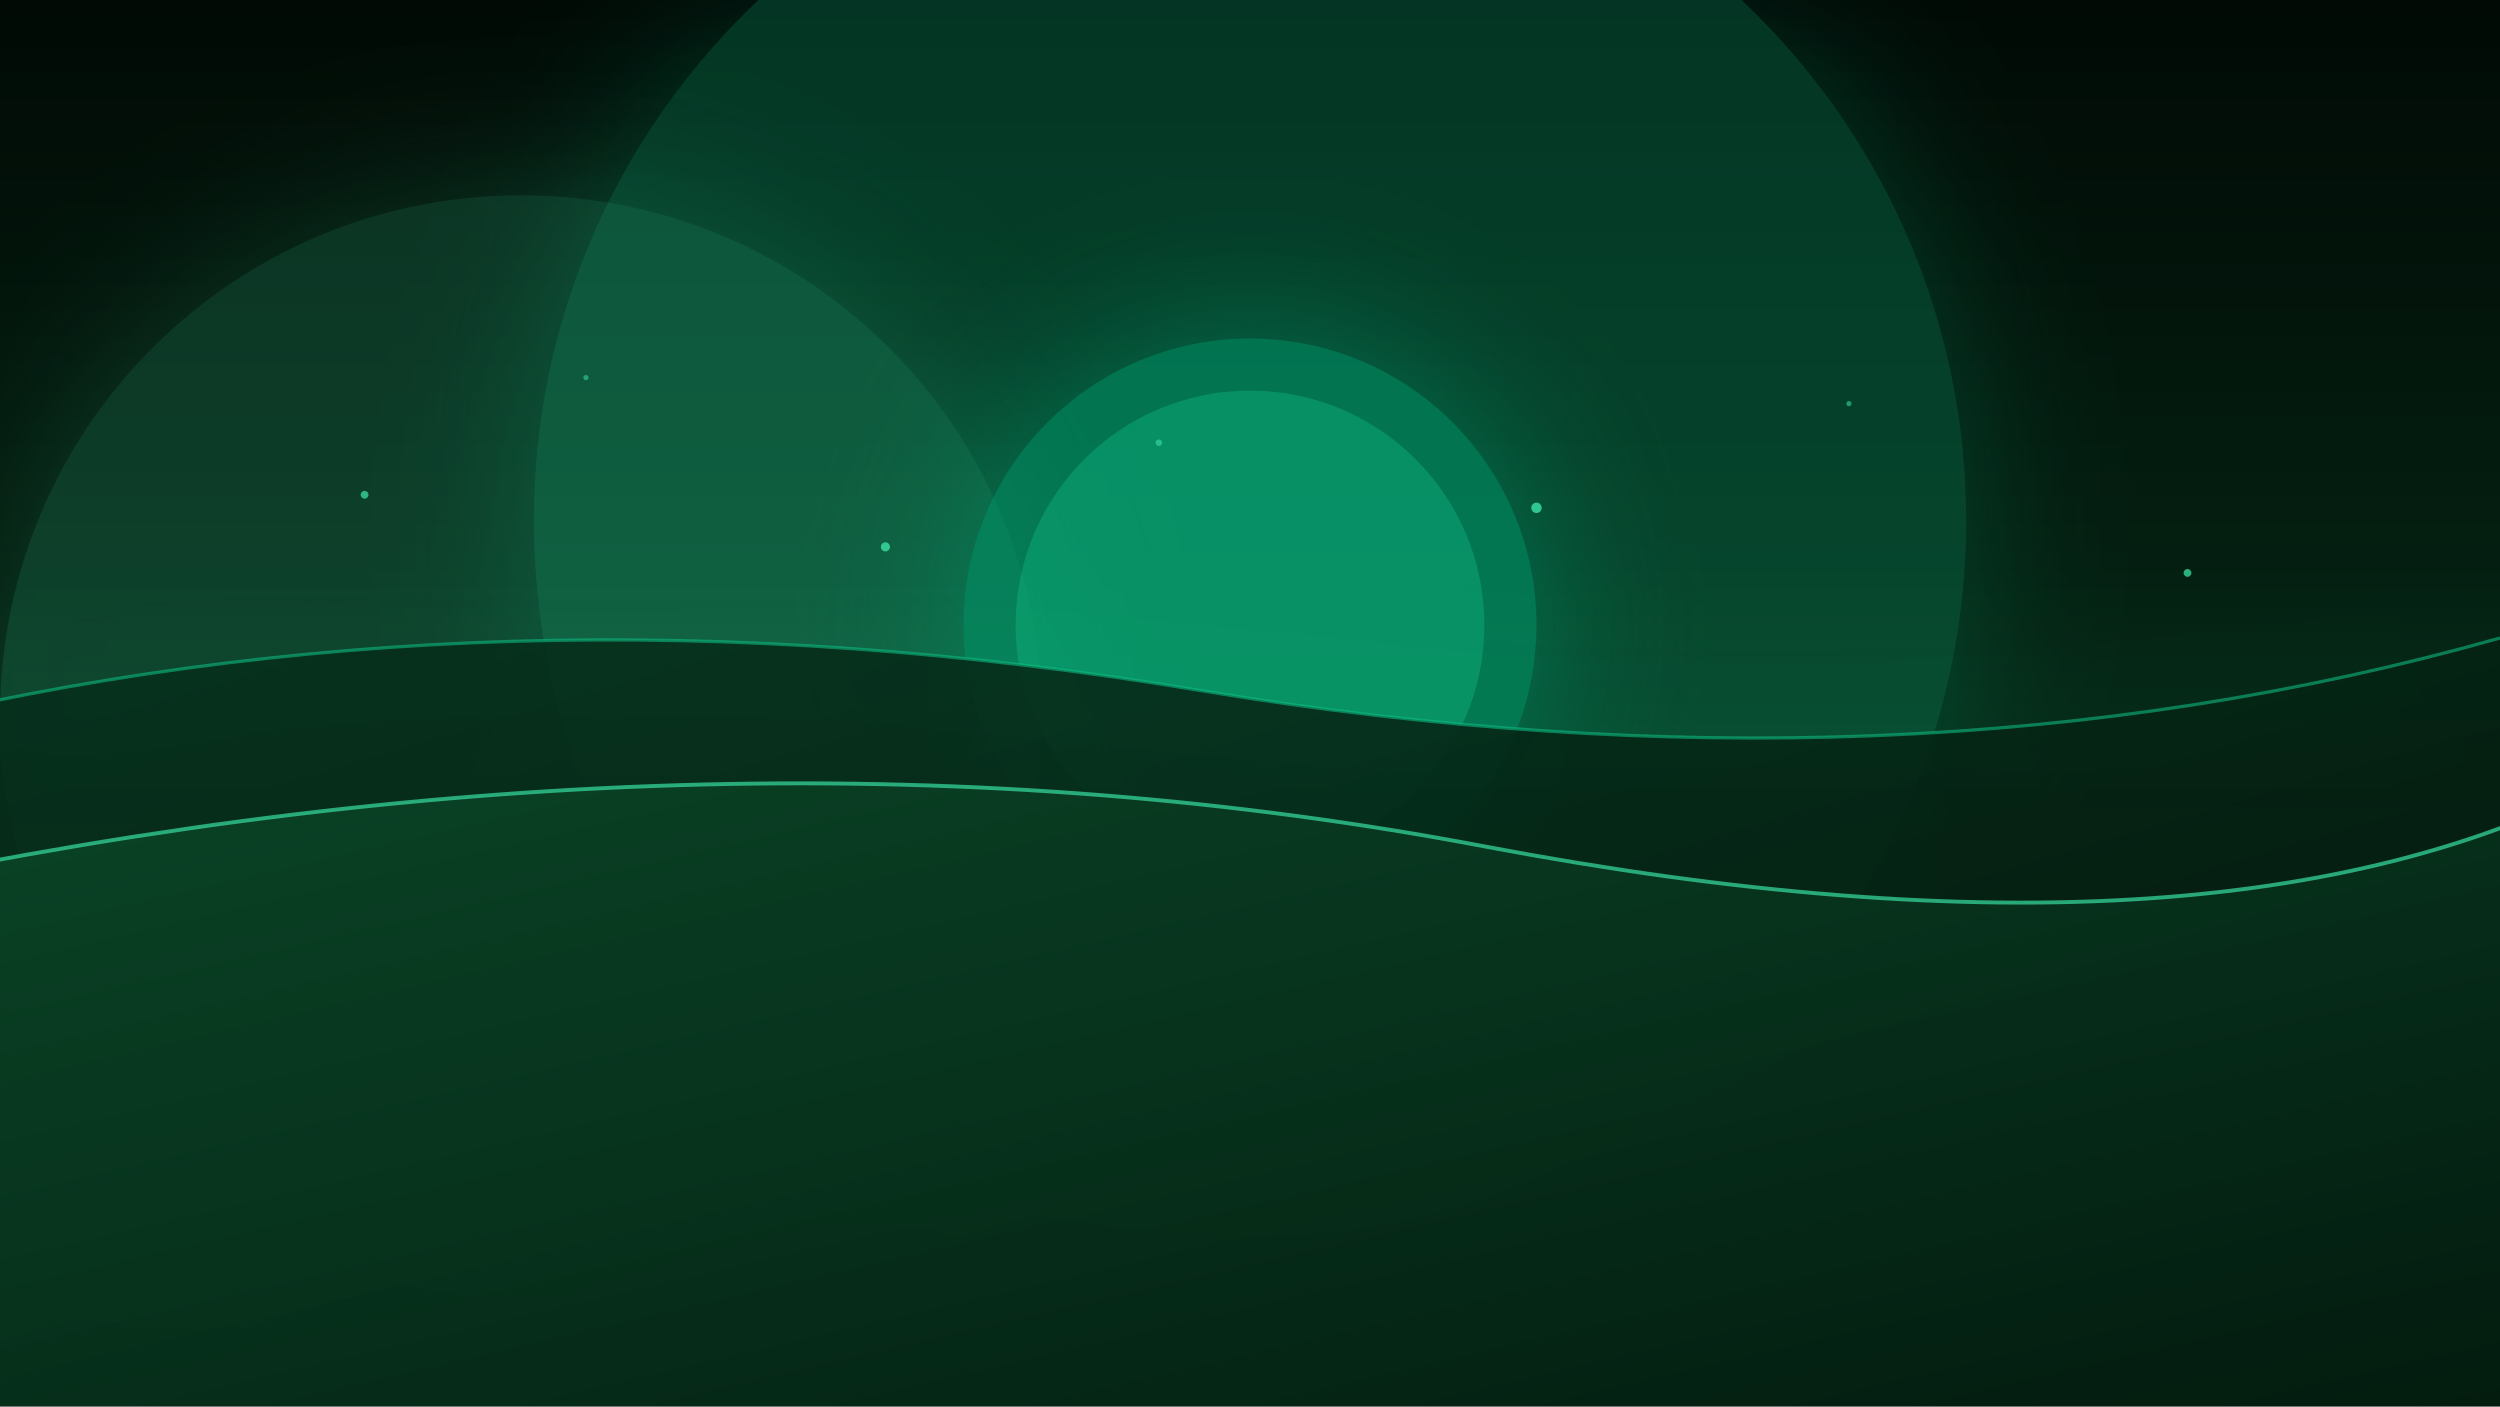
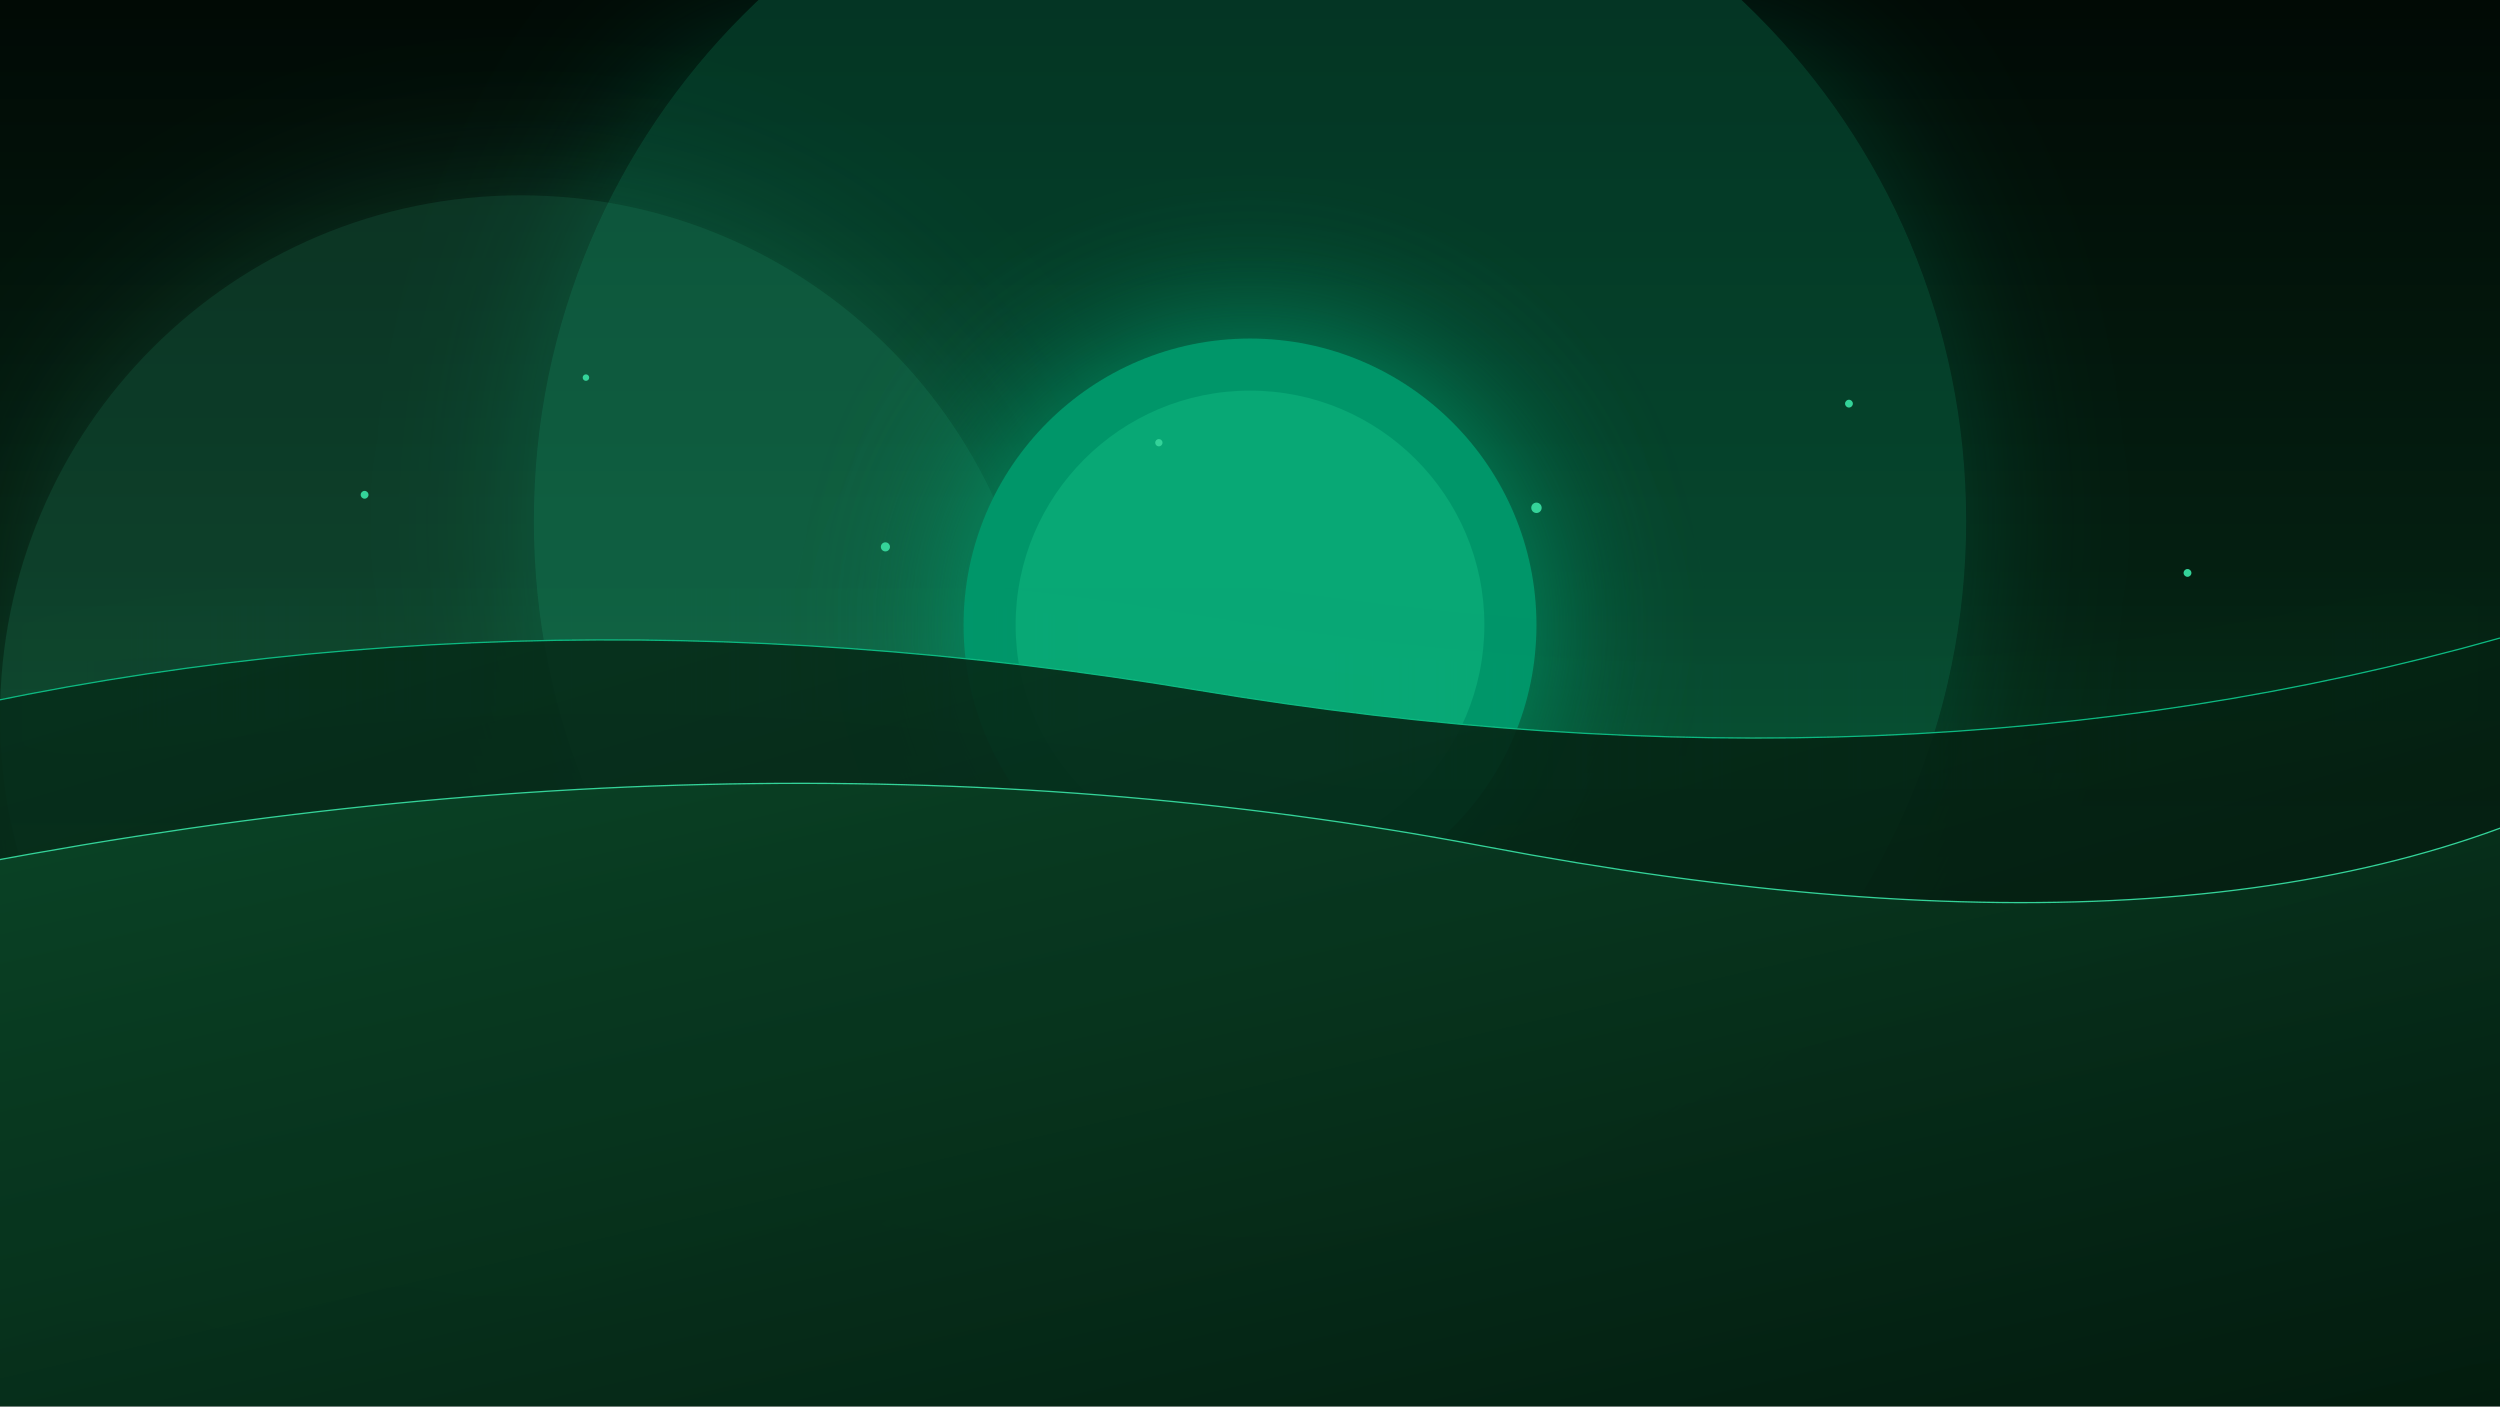
<svg xmlns="http://www.w3.org/2000/svg" viewBox="0 0 1920 1080" width="100%" height="100%">
  <defs>
    <linearGradient id="trBg" x1="0%" y1="0%" x2="0%" y2="100%">
      <stop offset="0%" stop-color="#010a05" />
      <stop offset="40%" stop-color="#041f11" />
      <stop offset="70%" stop-color="#083820" />
      <stop offset="100%" stop-color="#010603" />
    </linearGradient>
    <filter id="emeraldGlow" x="-50%" y="-50%" width="200%" height="200%">
      <feGaussianBlur stdDeviation="60" result="blur" />
      <feComposite in="SourceGraphic" in2="blur" operator="over" />
    </filter>
    <linearGradient id="duneGrad1" x1="0%" y1="0%" x2="100%" y2="100%">
      <stop offset="0%" stop-color="#062e1a" />
      <stop offset="100%" stop-color="#02140b" />
    </linearGradient>
    <linearGradient id="duneGrad2" x1="0%" y1="0%" x2="100%" y2="100%">
      <stop offset="0%" stop-color="#0a4628" />
      <stop offset="100%" stop-color="#031b0e" />
    </linearGradient>
+     <style>
+       @keyframes monolithPulse {
+         0%, 100% { transform: scale(1); filter: drop-shadow(0 0 30px #10b981); opacity: 0.6; }
+         50% { transform: scale(1.06); filter: drop-shadow(0 0 70px #34d399); opacity: 0.85; }
+       }
+       @keyframes emberDrift1 {
+         0% { transform: translateY(0px) translateX(0px); opacity: 0.4; }
+         50% { transform: translateY(-70px) translateX(25px); opacity: 0.95; }
+         100% { transform: translateY(-140px) translateX(50px); opacity: 0.2; }
+       }
+       @keyframes emberDrift2 {
+         0% { transform: translateY(0px) translateX(0px); opacity: 0.3; }
+         50% { transform: translateY(-90px) translateX(-20px); opacity: 0.9; }
+         100% { transform: translateY(-180px) translateX(-45px); opacity: 0.15; }
+       }
+       @keyframes duneNeonPulse {
+         0%, 100% { opacity: 0.55; stroke-width: 2.5px; }
+         50% { opacity: 0.95; stroke-width: 3.5px; }
+       }
+       .anim-monolith { animation: monolithPulse 6s ease-in-out infinite; transform-origin: 960px 480px; }
+       .anim-ember-1 { animation: emberDrift1 8s ease-in-out infinite; }
+       .anim-ember-2 { animation: emberDrift2 10s ease-in-out infinite; }
+       .anim-dune-neon { animation: duneNeonPulse 5s ease-in-out infinite; }
+     </style>
  </defs>
  <rect width="1920" height="1080" fill="url(#trBg)" />
  <circle cx="960" cy="400" r="550" fill="#10b981" opacity="0.25" filter="url(#emeraldGlow)" />
  <circle cx="400" cy="550" r="400" fill="#34d399" opacity="0.18" filter="url(#emeraldGlow)" />
-   <g transform="translate(960, 480)">
-     <circle cx="0" cy="0" r="220" fill="#059669" filter="url(#emeraldGlow)" opacity="0.6" />
-     <circle cx="0" cy="0" r="180" fill="#10b981" opacity="0.4" />
+   <g class="anim-monolith" transform="translate(960, 480)">
+     <circle cx="0" cy="0" r="220" fill="#059669" filter="url(#emeraldGlow)" />
+     <circle cx="0" cy="0" r="180" fill="#10b981" opacity="0.5" />
  </g>
  <path d="M-100,560 Q380,440 920,530 T1920,490 L1920,1080 L-100,1080 Z" fill="url(#duneGrad1)" opacity="0.9" />
  <path d="M-100,680 Q560,540 1140,650 T2020,590 L2020,1080 L-100,1080 Z" fill="url(#duneGrad2)" opacity="0.95" />
-   <path d="M-100,560 Q380,440 920,530 T1920,490" fill="none" stroke="#10b981" stroke-width="2.5" opacity="0.6" filter="url(#emeraldGlow)" />
-   <path d="M-100,680 Q560,540 1140,650 T2020,590" fill="none" stroke="#34d399" stroke-width="3" opacity="0.75" />
+   <path class="anim-dune-neon" d="M-100,560 Q380,440 920,530 T1920,490" fill="none" stroke="#10b981" filter="url(#emeraldGlow)" />
+   <path class="anim-dune-neon" d="M-100,680 Q560,540 1140,650 T2020,590" fill="none" stroke="#34d399" />
  <g fill="#34d399">
-     <circle cx="280" cy="380" r="3" opacity="0.8" />
-     <circle cx="450" cy="290" r="2" opacity="0.6" />
-     <circle cx="680" cy="420" r="3.5" opacity="0.9" filter="url(#emeraldGlow)" />
-     <circle cx="890" cy="340" r="2.5" opacity="0.7" />
-     <circle cx="1180" cy="390" r="4" opacity="0.9" filter="url(#emeraldGlow)" />
-     <circle cx="1420" cy="310" r="2" opacity="0.6" />
-     <circle cx="1680" cy="440" r="3" opacity="0.8" />
+     <g class="anim-ember-1">
+       <circle cx="280" cy="380" r="3" />
+       <circle cx="680" cy="420" r="3.5" filter="url(#emeraldGlow)" />
+       <circle cx="1180" cy="390" r="4" filter="url(#emeraldGlow)" />
+       <circle cx="1680" cy="440" r="3" />
+     </g>
+     <g class="anim-ember-2">
+       <circle cx="450" cy="290" r="2.5" />
+       <circle cx="890" cy="340" r="2.8" />
+       <circle cx="1420" cy="310" r="3" />
+     </g>
  </g>
</svg>
